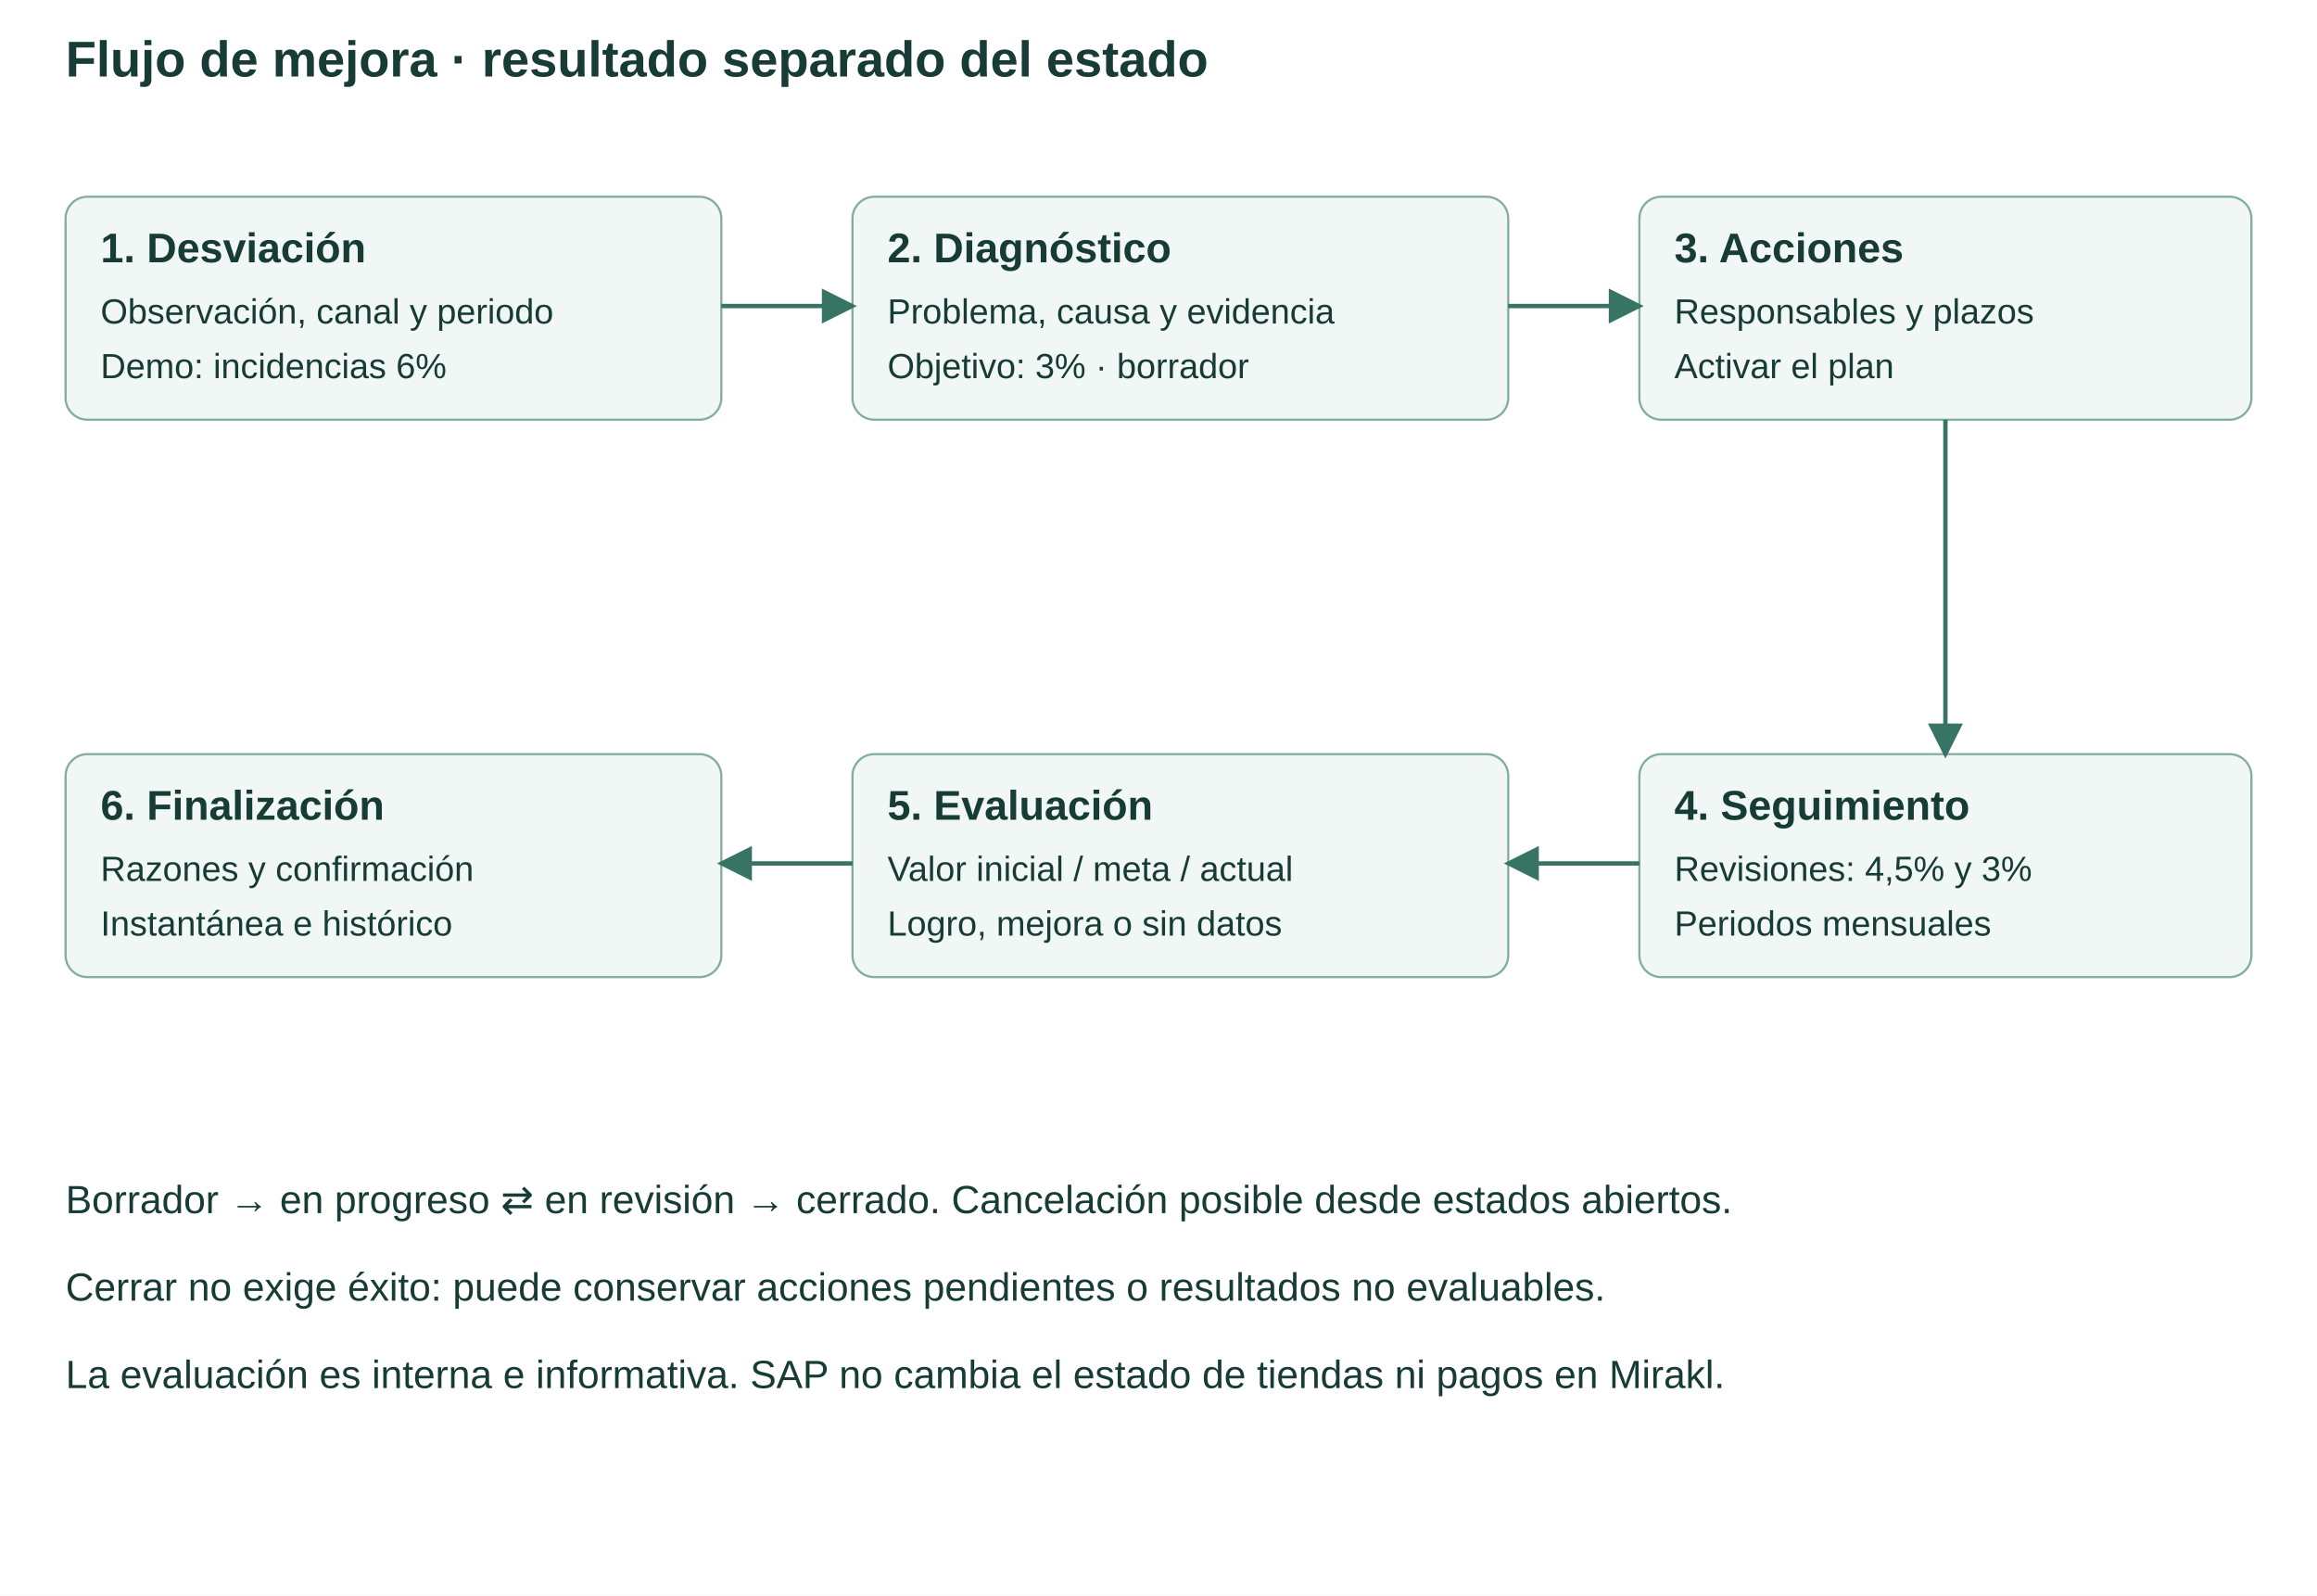
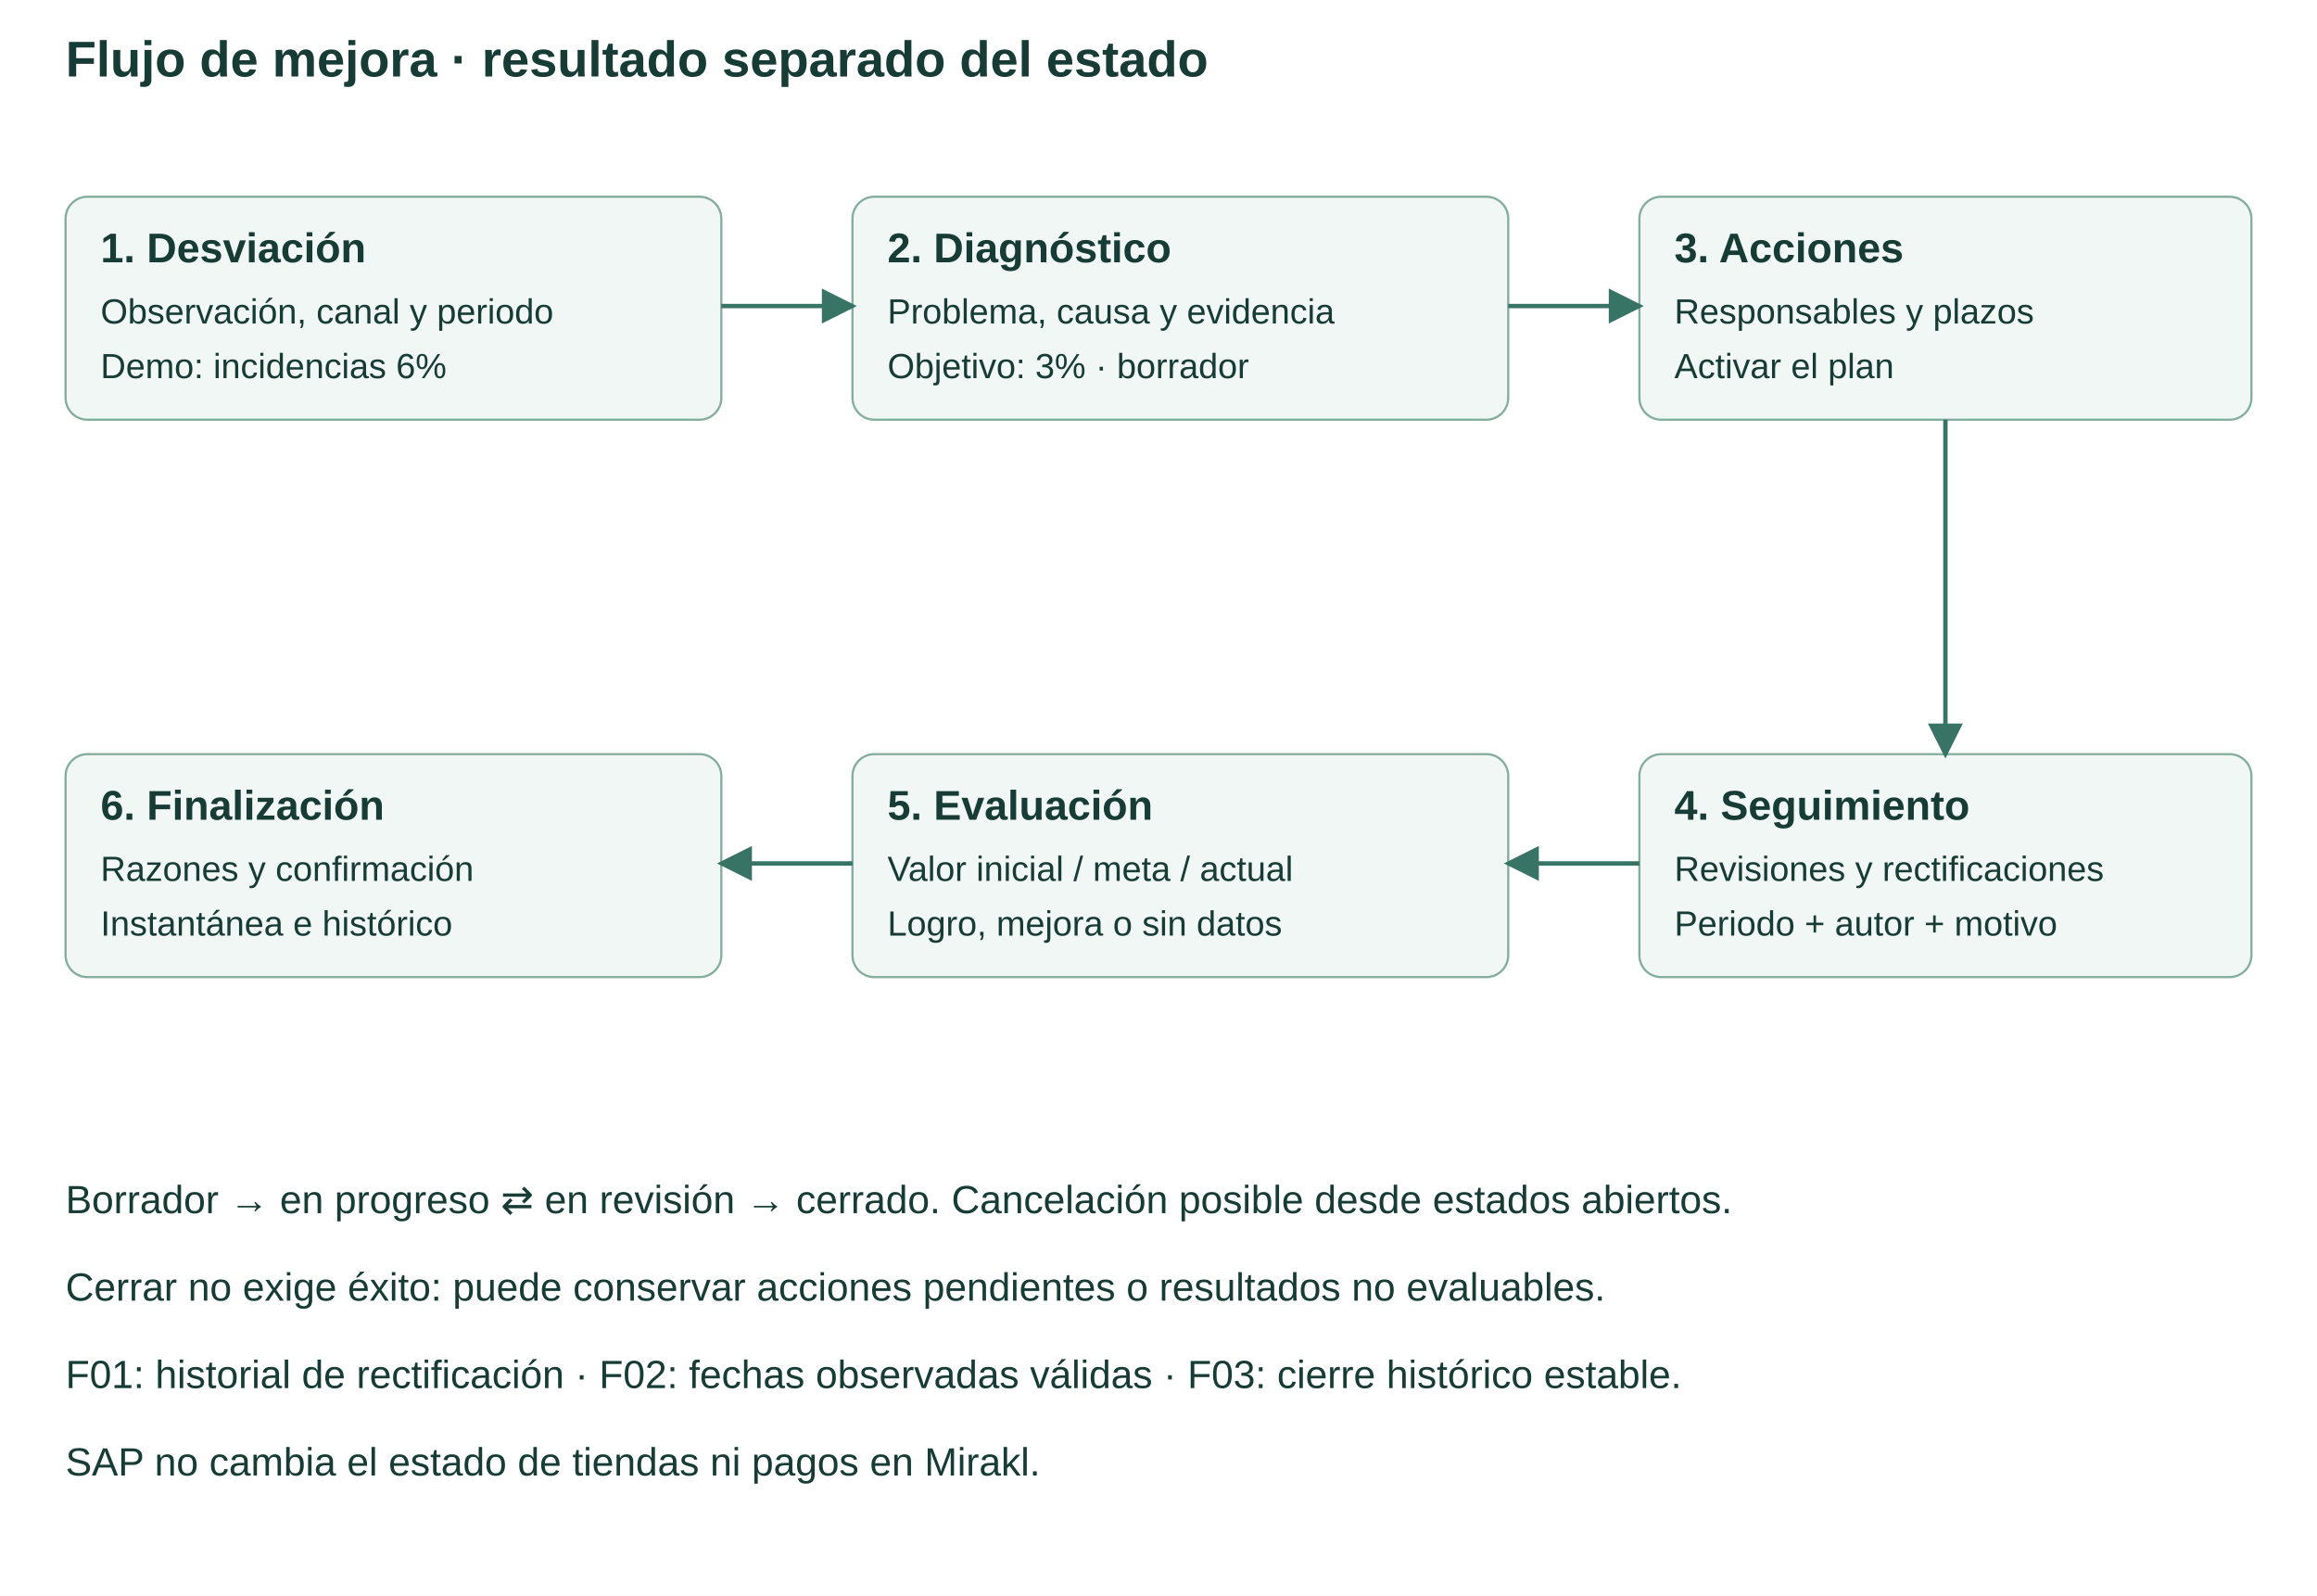
<svg xmlns="http://www.w3.org/2000/svg" width="1060" height="730" viewBox="0 0 1060 730" role="img">
  <defs>
    <marker id="arrow" markerWidth="8" markerHeight="8" refX="7" refY="4" orient="auto">
      <path d="M0,0 L8,4 L0,8" fill="#387466" />
    </marker>
  </defs>
  <rect width="1060" height="730" fill="white" />
  <text x="30" y="35" font-family="Arial,sans-serif" font-size="23" font-weight="700" fill="#173b35">Flujo de mejora · resultado separado del estado</text>
  <rect x="30" y="90" width="300" height="102" rx="10" fill="#f1f7f4" stroke="#83ad9c" />
  <text x="46" y="120" font-family="Arial,sans-serif" font-size="19" font-weight="700" fill="#173b35">1. Desviación</text>
  <text x="46" y="148" font-family="Arial,sans-serif" font-size="16" font-weight="400" fill="#173b35">Observación, canal y periodo</text>
  <text x="46" y="173" font-family="Arial,sans-serif" font-size="16" font-weight="400" fill="#173b35">Demo: incidencias 6%</text>
  <rect x="390" y="90" width="300" height="102" rx="10" fill="#f1f7f4" stroke="#83ad9c" />
  <text x="406" y="120" font-family="Arial,sans-serif" font-size="19" font-weight="700" fill="#173b35">2. Diagnóstico</text>
  <text x="406" y="148" font-family="Arial,sans-serif" font-size="16" font-weight="400" fill="#173b35">Problema, causa y evidencia</text>
  <text x="406" y="173" font-family="Arial,sans-serif" font-size="16" font-weight="400" fill="#173b35">Objetivo: 3% · borrador</text>
  <rect x="750" y="90" width="280" height="102" rx="10" fill="#f1f7f4" stroke="#83ad9c" />
  <text x="766" y="120" font-family="Arial,sans-serif" font-size="19" font-weight="700" fill="#173b35">3. Acciones</text>
  <text x="766" y="148" font-family="Arial,sans-serif" font-size="16" font-weight="400" fill="#173b35">Responsables y plazos</text>
  <text x="766" y="173" font-family="Arial,sans-serif" font-size="16" font-weight="400" fill="#173b35">Activar el plan</text>
  <rect x="750" y="345" width="280" height="102" rx="10" fill="#f1f7f4" stroke="#83ad9c" />
  <text x="766" y="375" font-family="Arial,sans-serif" font-size="19" font-weight="700" fill="#173b35">4. Seguimiento</text>
-   <text x="766" y="403" font-family="Arial,sans-serif" font-size="16" font-weight="400" fill="#173b35">Revisiones: 4,5% y 3%</text>
-   <text x="766" y="428" font-family="Arial,sans-serif" font-size="16" font-weight="400" fill="#173b35">Periodos mensuales</text>
+   <text x="766" y="403" font-family="Arial,sans-serif" font-size="16" font-weight="400" fill="#173b35">Revisiones y rectificaciones</text>
+   <text x="766" y="428" font-family="Arial,sans-serif" font-size="16" font-weight="400" fill="#173b35">Periodo + autor + motivo</text>
  <rect x="390" y="345" width="300" height="102" rx="10" fill="#f1f7f4" stroke="#83ad9c" />
  <text x="406" y="375" font-family="Arial,sans-serif" font-size="19" font-weight="700" fill="#173b35">5. Evaluación</text>
  <text x="406" y="403" font-family="Arial,sans-serif" font-size="16" font-weight="400" fill="#173b35">Valor inicial / meta / actual</text>
  <text x="406" y="428" font-family="Arial,sans-serif" font-size="16" font-weight="400" fill="#173b35">Logro, mejora o sin datos</text>
  <rect x="30" y="345" width="300" height="102" rx="10" fill="#f1f7f4" stroke="#83ad9c" />
  <text x="46" y="375" font-family="Arial,sans-serif" font-size="19" font-weight="700" fill="#173b35">6. Finalización</text>
  <text x="46" y="403" font-family="Arial,sans-serif" font-size="16" font-weight="400" fill="#173b35">Razones y confirmación</text>
  <text x="46" y="428" font-family="Arial,sans-serif" font-size="16" font-weight="400" fill="#173b35">Instantánea e histórico</text>
  <polyline points="330,140 390,140" fill="none" stroke="#387466" stroke-width="2" marker-end="url(#arrow)" />
  <polyline points="690,140 750,140" fill="none" stroke="#387466" stroke-width="2" marker-end="url(#arrow)" />
  <polyline points="890,192 890,345" fill="none" stroke="#387466" stroke-width="2" marker-end="url(#arrow)" />
  <polyline points="750,395 690,395" fill="none" stroke="#387466" stroke-width="2" marker-end="url(#arrow)" />
  <polyline points="390,395 330,395" fill="none" stroke="#387466" stroke-width="2" marker-end="url(#arrow)" />
  <text x="30" y="555" font-family="Arial,sans-serif" font-size="18" font-weight="400" fill="#173b35">Borrador → en progreso ⇄ en revisión → cerrado. Cancelación posible desde estados abiertos.</text>
  <text x="30" y="595" font-family="Arial,sans-serif" font-size="18" font-weight="400" fill="#173b35">Cerrar no exige éxito: puede conservar acciones pendientes o resultados no evaluables.</text>
-   <text x="30" y="635" font-family="Arial,sans-serif" font-size="18" font-weight="400" fill="#173b35">La evaluación es interna e informativa. SAP no cambia el estado de tiendas ni pagos en Mirakl.</text>
+   <text x="30" y="635" font-family="Arial,sans-serif" font-size="18" font-weight="400" fill="#173b35">F01: historial de rectificación · F02: fechas observadas válidas · F03: cierre histórico estable.</text>
+   <text x="30" y="675" font-family="Arial,sans-serif" font-size="18" font-weight="400" fill="#173b35">SAP no cambia el estado de tiendas ni pagos en Mirakl.</text>
</svg>
